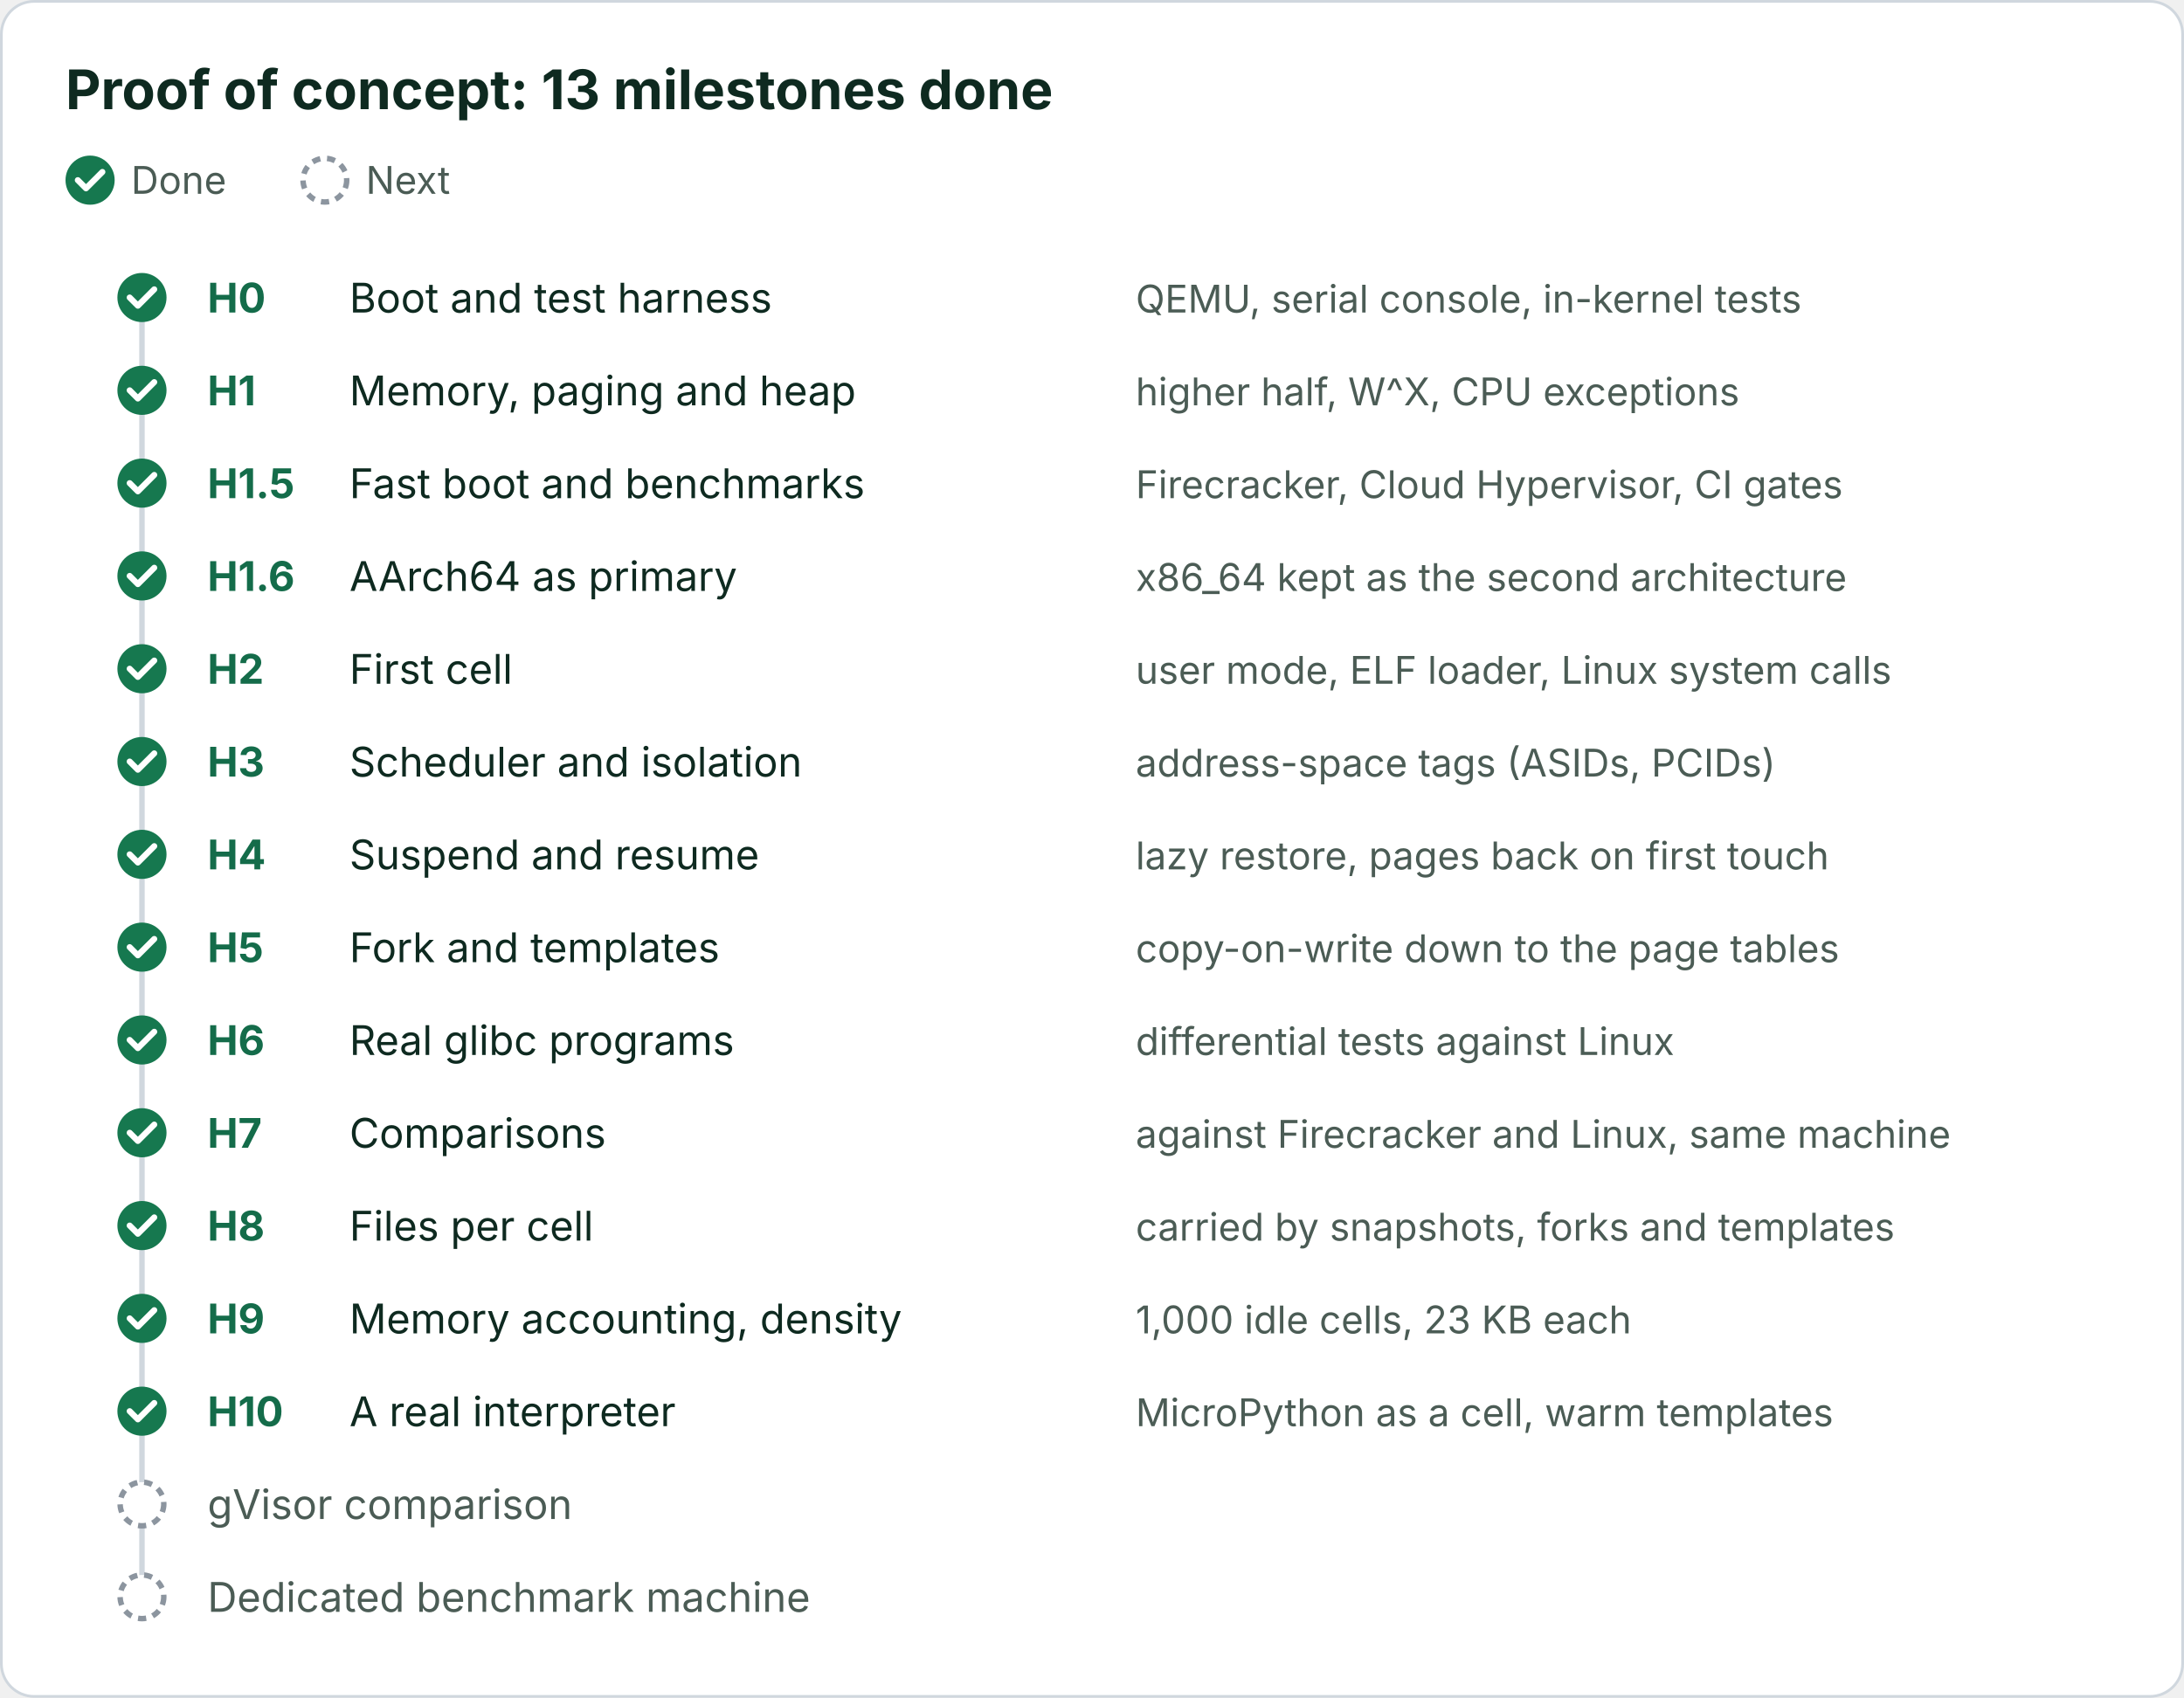
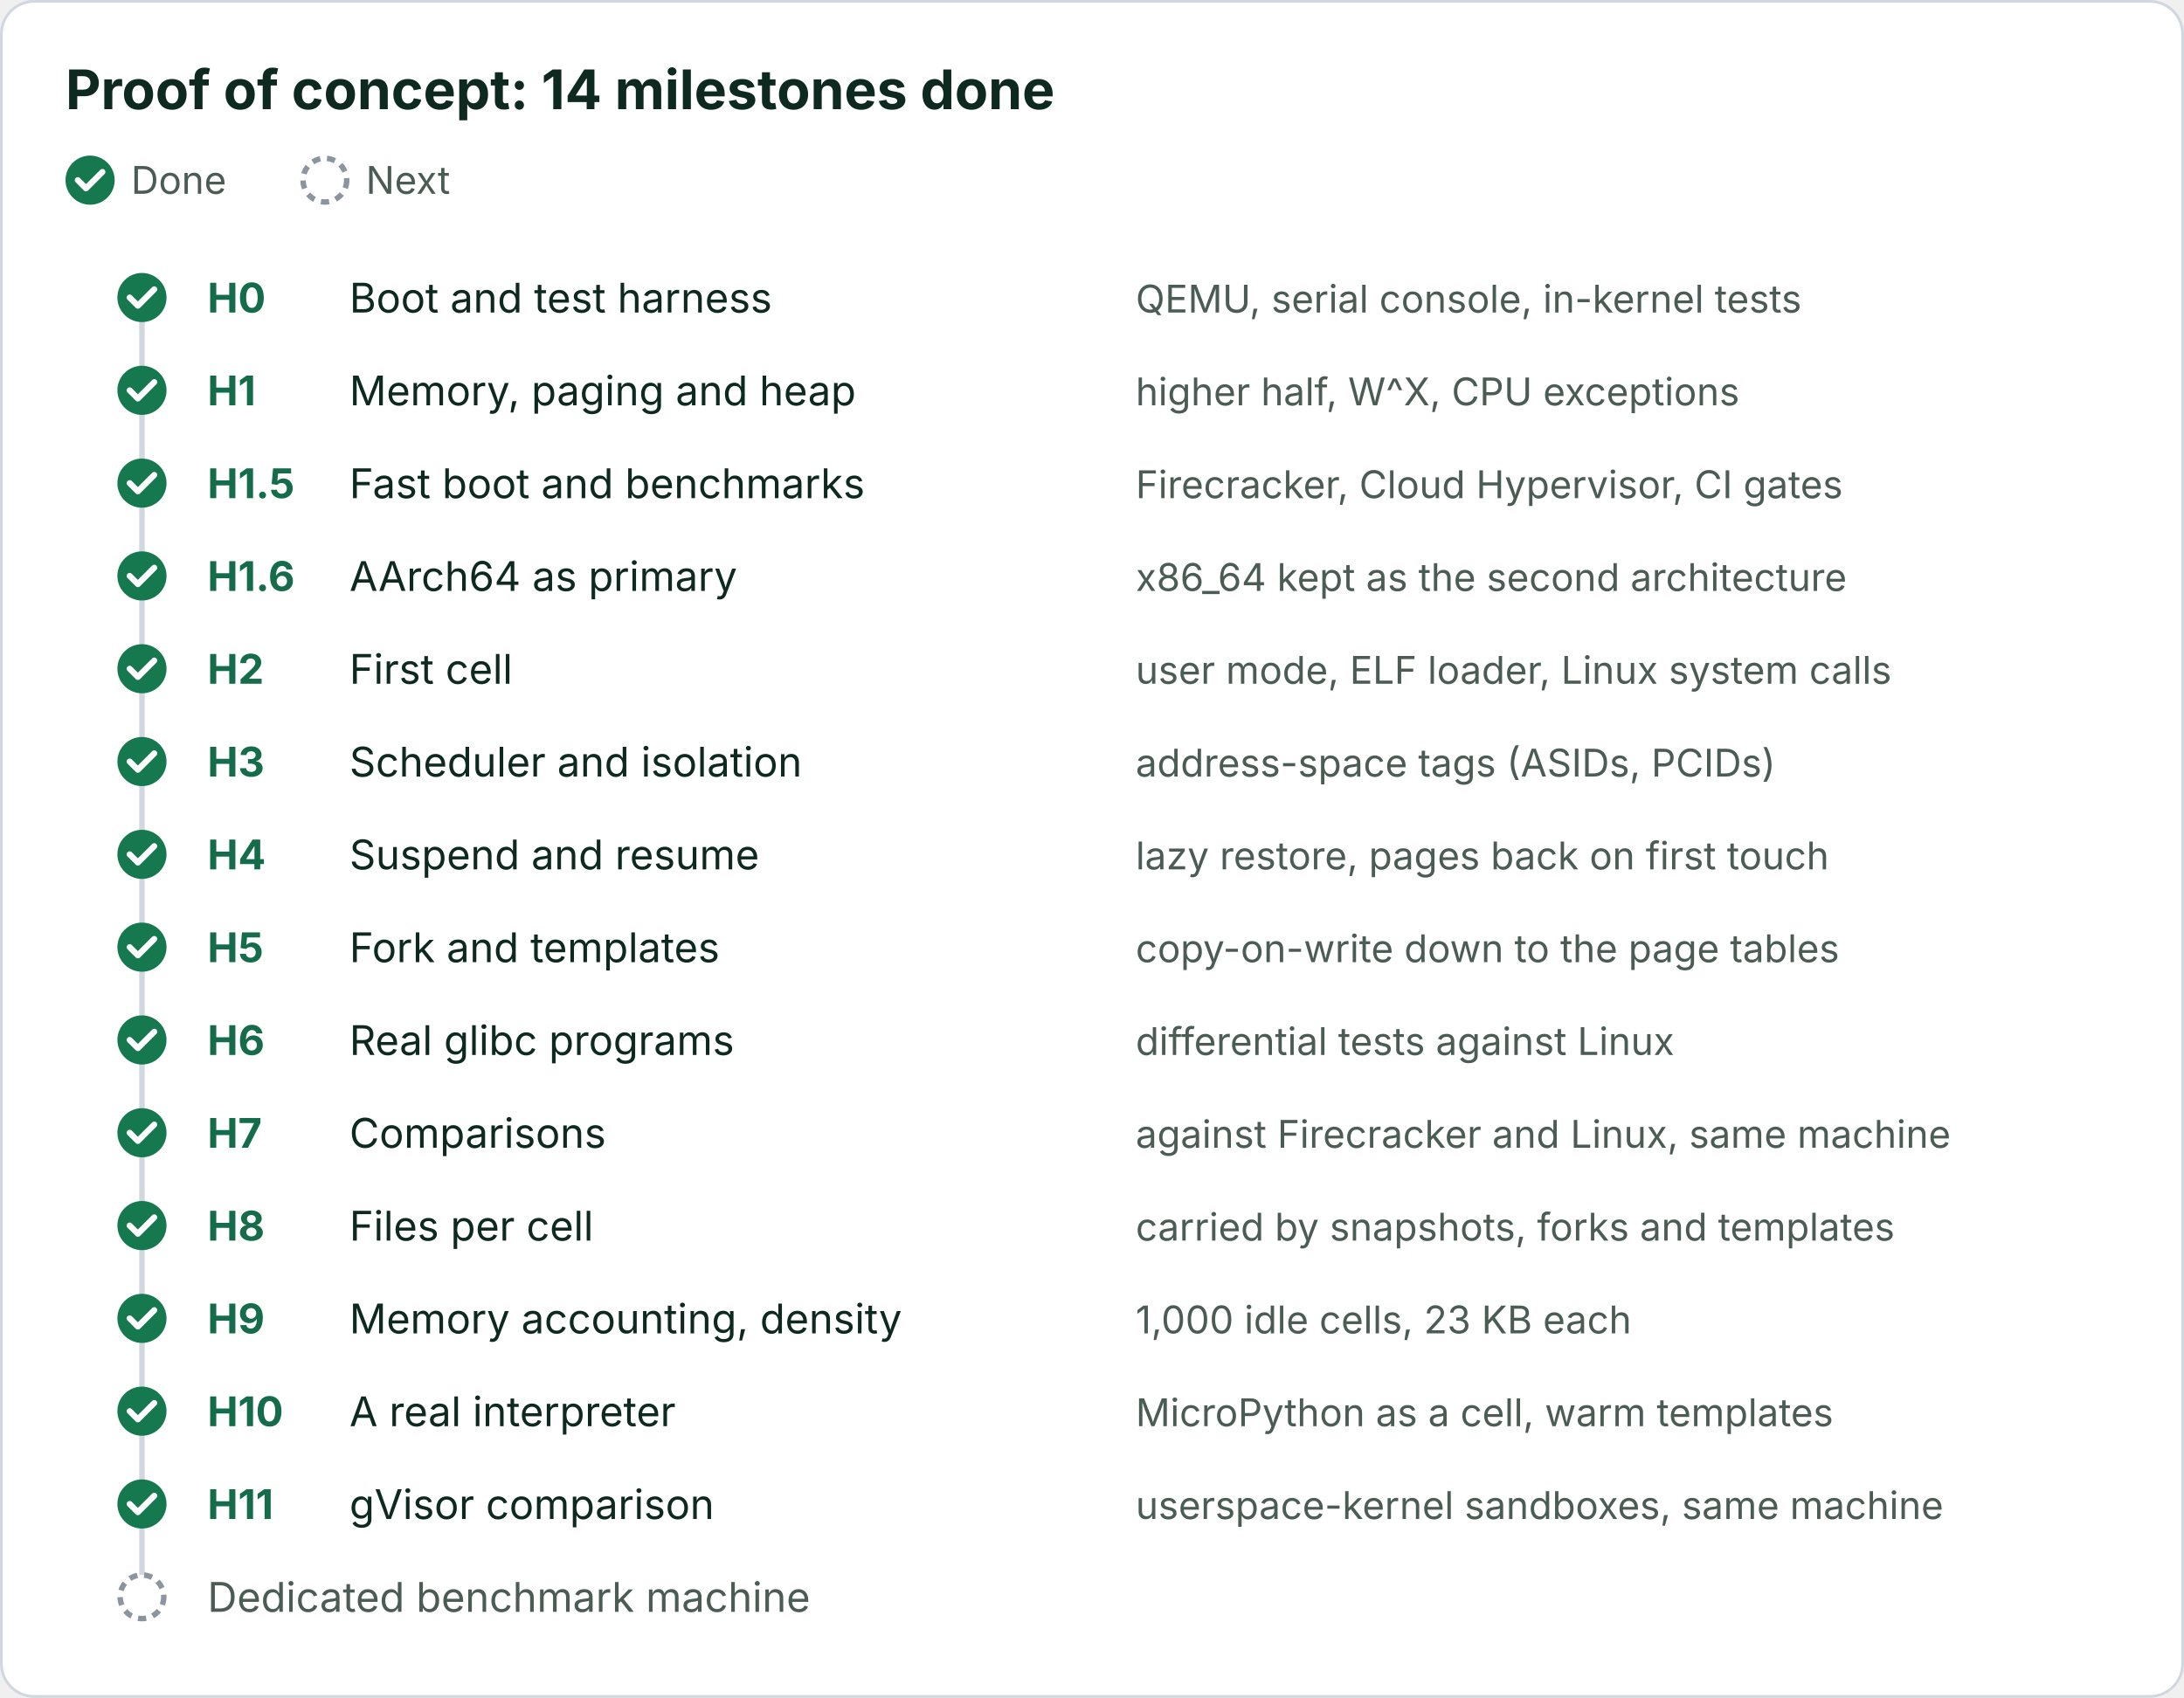
<svg xmlns="http://www.w3.org/2000/svg" viewBox="0 0 800 622" width="800" height="622" role="img" font-family="Inter, -apple-system, Segoe UI, Helvetica, Arial, sans-serif">
  <defs>
    <marker id="a" viewBox="0 0 10 10" refX="9" refY="5" markerWidth="7" markerHeight="7" orient="auto-start-reverse">
      <path d="M0 0L10 5L0 10z" fill="#57706a" />
    </marker>
  </defs>
  <rect class="bg" x="0.5" y="0.5" width="799" height="621" rx="12" fill="#ffffff" stroke="#d0d7de" />
-   <text x="24" y="40" font-size="20" fill="#0e2a20" font-weight="700">Proof of concept: 13 milestones done</text>
+   <text x="24" y="40" font-size="20" fill="#0e2a20" font-weight="700">Proof of concept: 14 milestones done</text>
  <circle cx="33" cy="66" r="9" fill="#16784f" />
  <path d="M28.5 66l3 3l6-6" fill="none" stroke="#ffffff" stroke-width="2.2" stroke-linecap="round" stroke-linejoin="round" />
  <text x="48" y="71" font-size="14" fill="#4b5c55">Done</text>
  <circle cx="119" cy="66" r="8" fill="#ffffff" stroke="#8c959f" stroke-width="2" stroke-dasharray="3 2.5" />
  <text x="134" y="71" font-size="14" fill="#4b5c55">Next</text>
  <line x1="52" y1="109.0" x2="52" y2="585.0" stroke="#d0d7de" stroke-width="2" />
  <circle cx="52" cy="109.0" r="9" fill="#16784f" />
  <path d="M47.5 109.0l3 3l6-6" fill="none" stroke="#ffffff" stroke-width="2.2" stroke-linecap="round" stroke-linejoin="round" />
  <text x="76" y="114.5" font-size="15" fill="#146c4a" font-weight="700">H0</text>
  <text x="128" y="114.5" font-size="15" fill="#0e2a20">Boot and test harness</text>
  <text x="416" y="114.5" font-size="14" fill="#4b5c55">QEMU, serial console, in-kernel tests</text>
  <circle cx="52" cy="143.0" r="9" fill="#16784f" />
  <path d="M47.5 143.0l3 3l6-6" fill="none" stroke="#ffffff" stroke-width="2.2" stroke-linecap="round" stroke-linejoin="round" />
  <text x="76" y="148.5" font-size="15" fill="#146c4a" font-weight="700">H1</text>
  <text x="128" y="148.5" font-size="15" fill="#0e2a20">Memory, paging and heap</text>
  <text x="416" y="148.5" font-size="14" fill="#4b5c55">higher half, W^X, CPU exceptions</text>
  <circle cx="52" cy="177.0" r="9" fill="#16784f" />
  <path d="M47.5 177.0l3 3l6-6" fill="none" stroke="#ffffff" stroke-width="2.2" stroke-linecap="round" stroke-linejoin="round" />
  <text x="76" y="182.5" font-size="15" fill="#146c4a" font-weight="700">H1.5</text>
  <text x="128" y="182.5" font-size="15" fill="#0e2a20">Fast boot and benchmarks</text>
  <text x="416" y="182.5" font-size="14" fill="#4b5c55">Firecracker, Cloud Hypervisor, CI gates</text>
  <circle cx="52" cy="211.0" r="9" fill="#16784f" />
  <path d="M47.5 211.0l3 3l6-6" fill="none" stroke="#ffffff" stroke-width="2.2" stroke-linecap="round" stroke-linejoin="round" />
  <text x="76" y="216.5" font-size="15" fill="#146c4a" font-weight="700">H1.6</text>
  <text x="128" y="216.5" font-size="15" fill="#0e2a20">AArch64 as primary</text>
  <text x="416" y="216.5" font-size="14" fill="#4b5c55">x86_64 kept as the second architecture</text>
  <circle cx="52" cy="245.0" r="9" fill="#16784f" />
  <path d="M47.5 245.0l3 3l6-6" fill="none" stroke="#ffffff" stroke-width="2.2" stroke-linecap="round" stroke-linejoin="round" />
  <text x="76" y="250.5" font-size="15" fill="#146c4a" font-weight="700">H2</text>
  <text x="128" y="250.5" font-size="15" fill="#0e2a20">First cell</text>
  <text x="416" y="250.5" font-size="14" fill="#4b5c55">user mode, ELF loader, Linux system calls</text>
  <circle cx="52" cy="279.0" r="9" fill="#16784f" />
  <path d="M47.5 279.0l3 3l6-6" fill="none" stroke="#ffffff" stroke-width="2.2" stroke-linecap="round" stroke-linejoin="round" />
  <text x="76" y="284.5" font-size="15" fill="#146c4a" font-weight="700">H3</text>
  <text x="128" y="284.5" font-size="15" fill="#0e2a20">Scheduler and isolation</text>
  <text x="416" y="284.5" font-size="14" fill="#4b5c55">address-space tags (ASIDs, PCIDs)</text>
  <circle cx="52" cy="313.0" r="9" fill="#16784f" />
  <path d="M47.5 313.0l3 3l6-6" fill="none" stroke="#ffffff" stroke-width="2.2" stroke-linecap="round" stroke-linejoin="round" />
  <text x="76" y="318.5" font-size="15" fill="#146c4a" font-weight="700">H4</text>
  <text x="128" y="318.5" font-size="15" fill="#0e2a20">Suspend and resume</text>
  <text x="416" y="318.5" font-size="14" fill="#4b5c55">lazy restore, pages back on first touch</text>
  <circle cx="52" cy="347.0" r="9" fill="#16784f" />
  <path d="M47.5 347.0l3 3l6-6" fill="none" stroke="#ffffff" stroke-width="2.2" stroke-linecap="round" stroke-linejoin="round" />
  <text x="76" y="352.5" font-size="15" fill="#146c4a" font-weight="700">H5</text>
  <text x="128" y="352.5" font-size="15" fill="#0e2a20">Fork and templates</text>
  <text x="416" y="352.5" font-size="14" fill="#4b5c55">copy-on-write down to the page tables</text>
  <circle cx="52" cy="381.0" r="9" fill="#16784f" />
  <path d="M47.5 381.0l3 3l6-6" fill="none" stroke="#ffffff" stroke-width="2.2" stroke-linecap="round" stroke-linejoin="round" />
  <text x="76" y="386.5" font-size="15" fill="#146c4a" font-weight="700">H6</text>
  <text x="128" y="386.5" font-size="15" fill="#0e2a20">Real glibc programs</text>
  <text x="416" y="386.5" font-size="14" fill="#4b5c55">differential tests against Linux</text>
  <circle cx="52" cy="415.0" r="9" fill="#16784f" />
  <path d="M47.5 415.0l3 3l6-6" fill="none" stroke="#ffffff" stroke-width="2.2" stroke-linecap="round" stroke-linejoin="round" />
  <text x="76" y="420.5" font-size="15" fill="#146c4a" font-weight="700">H7</text>
  <text x="128" y="420.5" font-size="15" fill="#0e2a20">Comparisons</text>
  <text x="416" y="420.5" font-size="14" fill="#4b5c55">against Firecracker and Linux, same machine</text>
  <circle cx="52" cy="449.0" r="9" fill="#16784f" />
  <path d="M47.5 449.0l3 3l6-6" fill="none" stroke="#ffffff" stroke-width="2.2" stroke-linecap="round" stroke-linejoin="round" />
  <text x="76" y="454.5" font-size="15" fill="#146c4a" font-weight="700">H8</text>
  <text x="128" y="454.5" font-size="15" fill="#0e2a20">Files per cell</text>
  <text x="416" y="454.5" font-size="14" fill="#4b5c55">carried by snapshots, forks and templates</text>
  <circle cx="52" cy="483.0" r="9" fill="#16784f" />
  <path d="M47.5 483.0l3 3l6-6" fill="none" stroke="#ffffff" stroke-width="2.2" stroke-linecap="round" stroke-linejoin="round" />
  <text x="76" y="488.5" font-size="15" fill="#146c4a" font-weight="700">H9</text>
  <text x="128" y="488.5" font-size="15" fill="#0e2a20">Memory accounting, density</text>
  <text x="416" y="488.5" font-size="14" fill="#4b5c55">1,000 idle cells, 23 KB each</text>
  <circle cx="52" cy="517.0" r="9" fill="#16784f" />
  <path d="M47.5 517.0l3 3l6-6" fill="none" stroke="#ffffff" stroke-width="2.2" stroke-linecap="round" stroke-linejoin="round" />
  <text x="76" y="522.5" font-size="15" fill="#146c4a" font-weight="700">H10</text>
  <text x="128" y="522.5" font-size="15" fill="#0e2a20">A real interpreter</text>
  <text x="416" y="522.5" font-size="14" fill="#4b5c55">MicroPython as a cell, warm templates</text>
-   <circle cx="52" cy="551.0" r="8" fill="#ffffff" stroke="#8c959f" stroke-width="2" stroke-dasharray="3 2.5" />
-   <text x="76" y="556.5" font-size="15" fill="#4b5c55">gVisor comparison</text>
+   <circle cx="52" cy="551.0" r="9" fill="#16784f" />
+   <path d="M47.5 551.0l3 3l6-6" fill="none" stroke="#ffffff" stroke-width="2.2" stroke-linecap="round" stroke-linejoin="round" />
+   <text x="76" y="556.5" font-size="15" fill="#146c4a" font-weight="700">H11</text>
+   <text x="128" y="556.5" font-size="15" fill="#0e2a20">gVisor comparison</text>
+   <text x="416" y="556.5" font-size="14" fill="#4b5c55">userspace-kernel sandboxes, same machine</text>
  <circle cx="52" cy="585.0" r="8" fill="#ffffff" stroke="#8c959f" stroke-width="2" stroke-dasharray="3 2.5" />
  <text x="76" y="590.5" font-size="15" fill="#4b5c55">Dedicated benchmark machine</text>
</svg>
